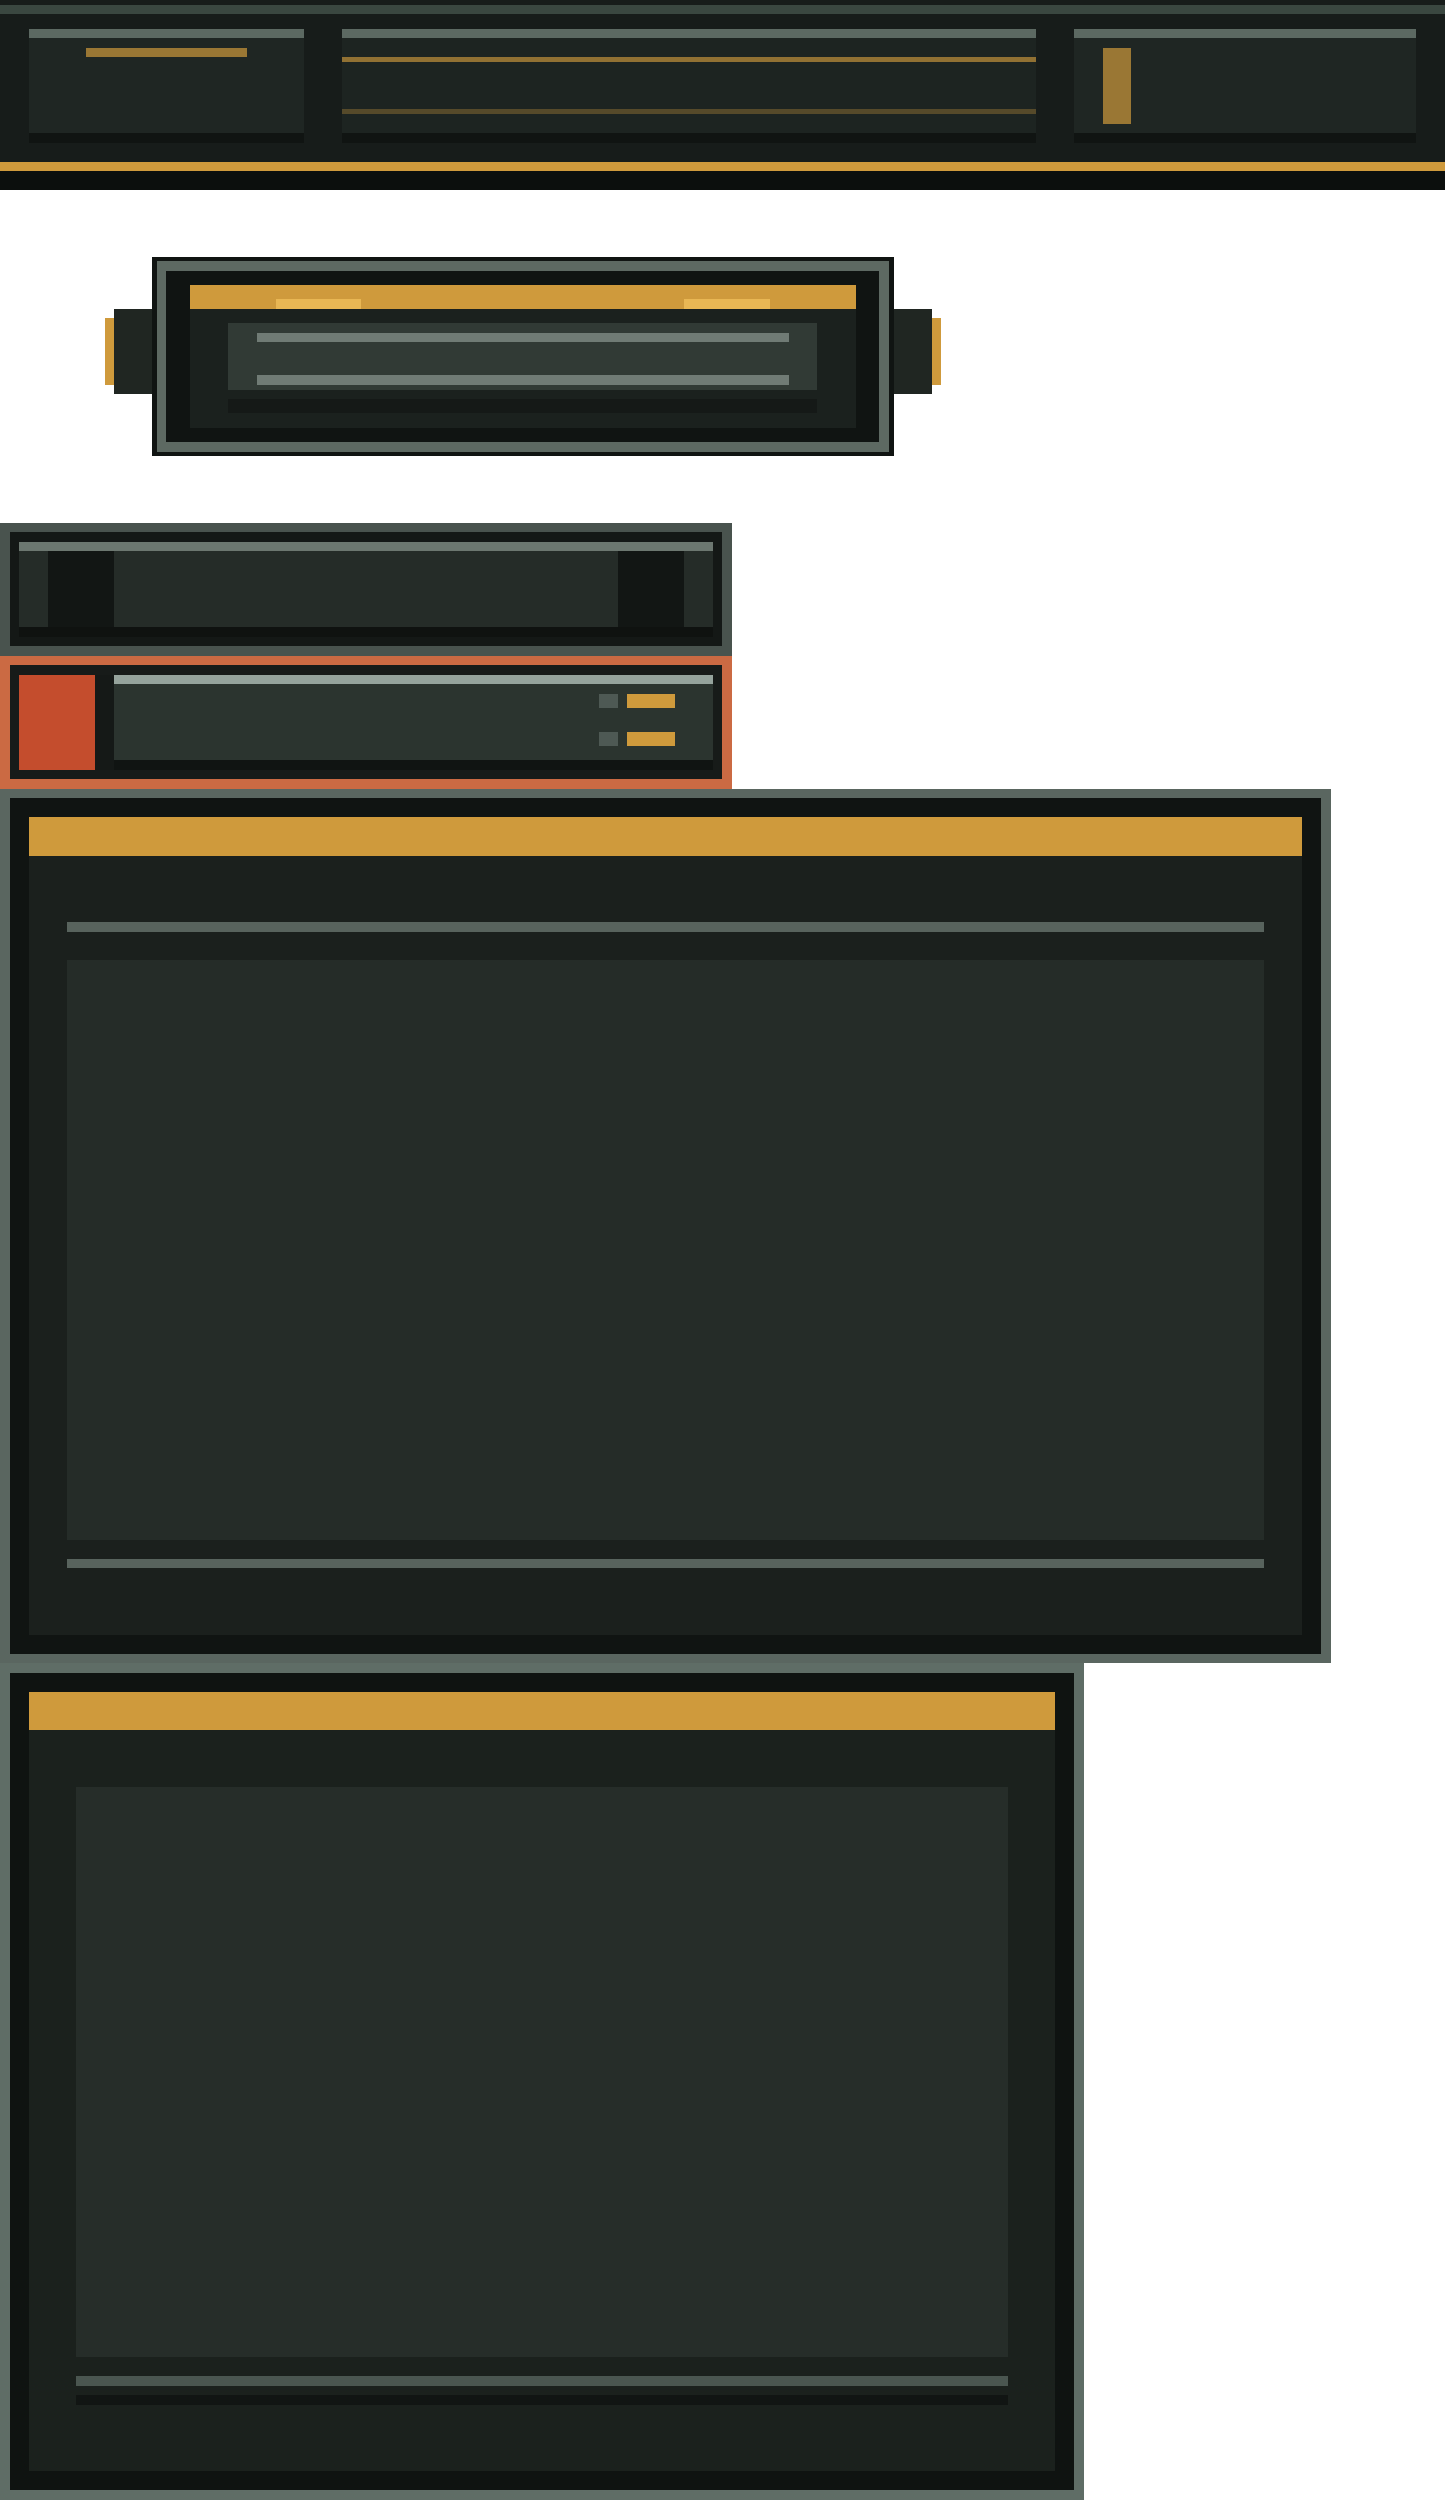
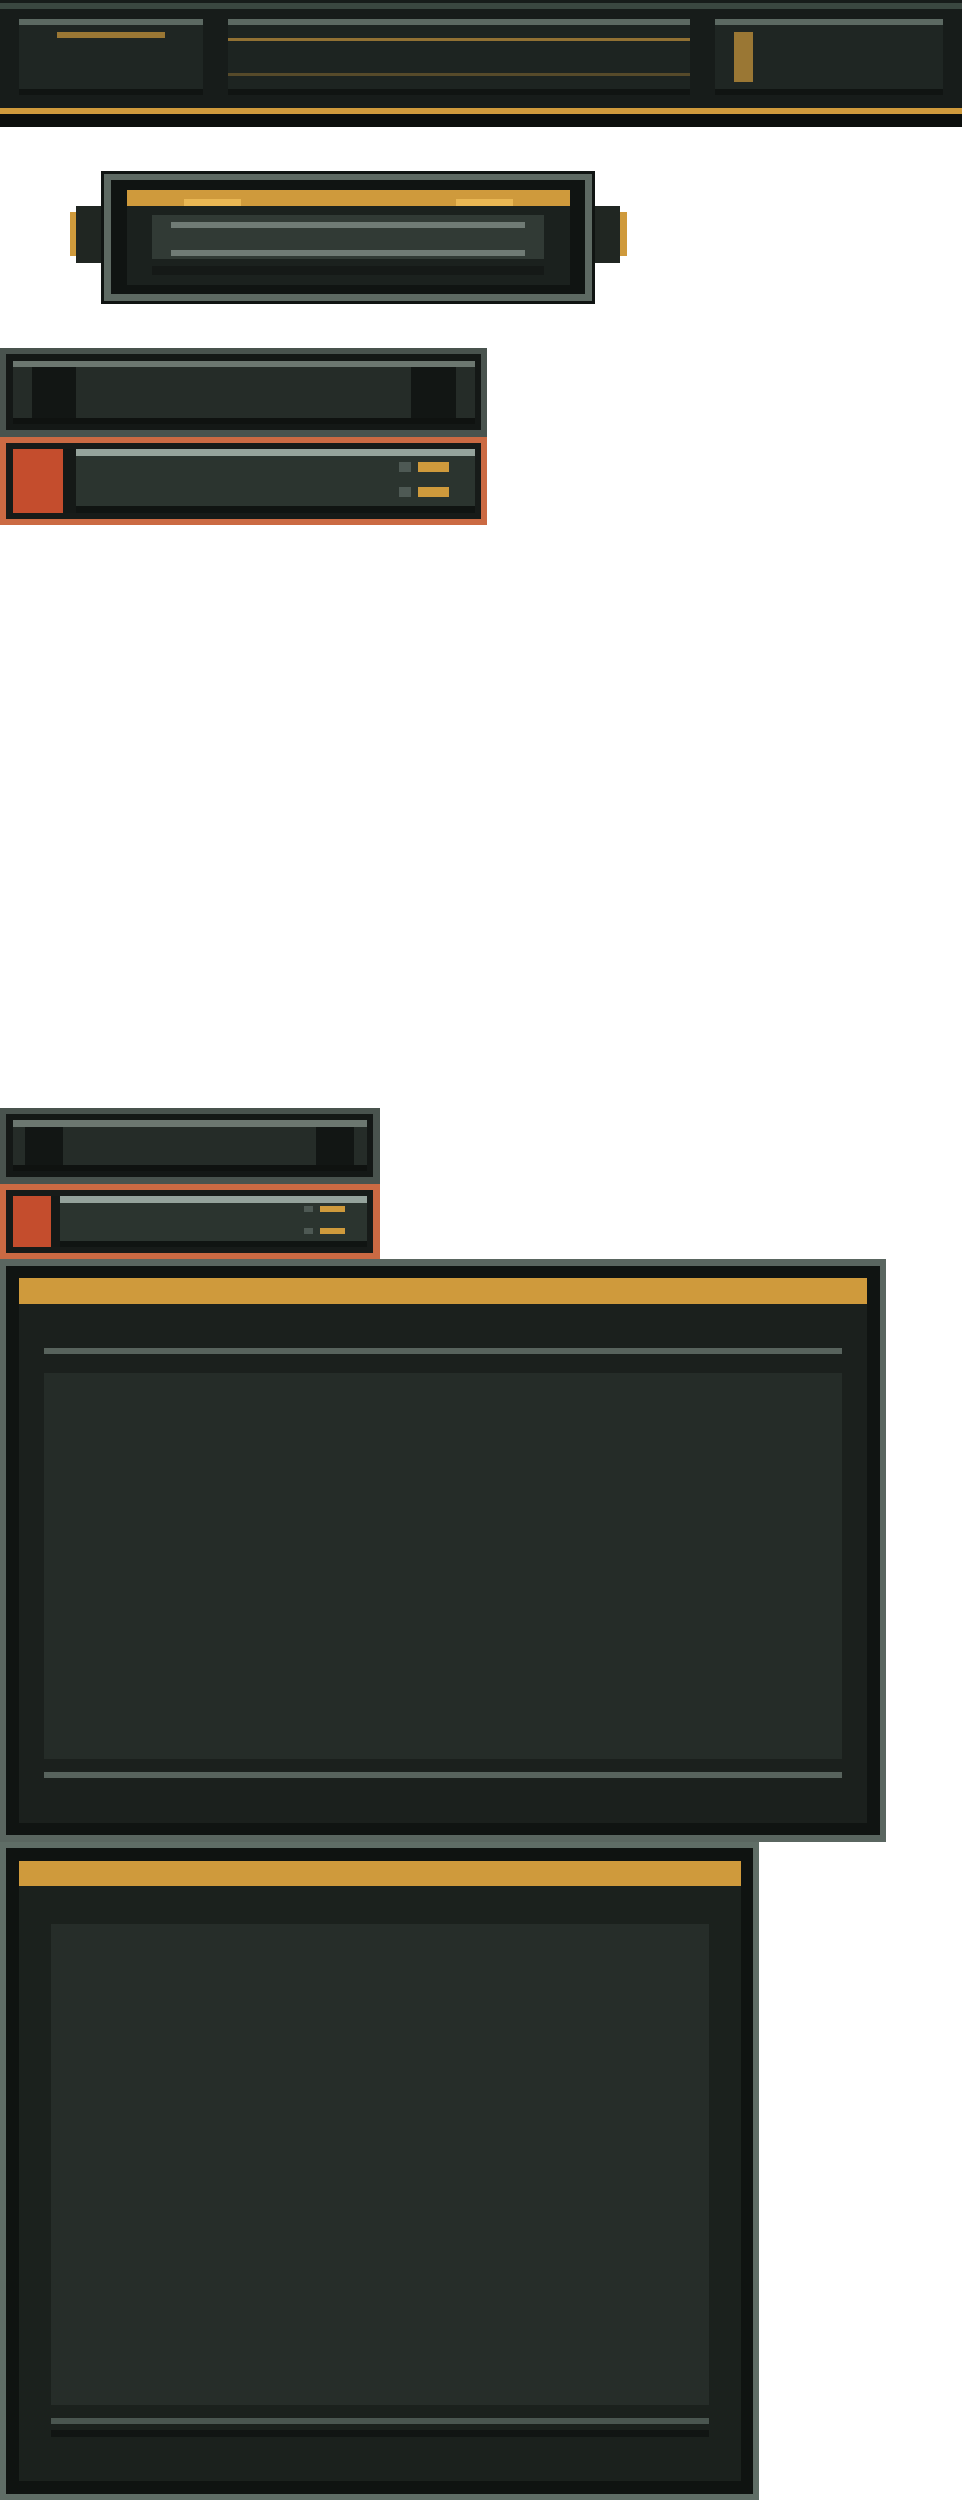
- <svg xmlns="http://www.w3.org/2000/svg" width="304" height="526" viewBox="0 0 304 526" shape-rendering="crispEdges">
+ <svg xmlns="http://www.w3.org/2000/svg" width="304" height="790" viewBox="0 0 304 790" shape-rendering="crispEdges">
  <g transform="translate(0 0)">
    <rect width="304" height="40" fill="#171c1a" />
    <rect y="1" width="304" height="2" fill="#3a4740" />
    <rect y="36" width="304" height="4" fill="#0c0f0d" />
    <rect y="34" width="304" height="2" fill="#cf9a3c" />
    <rect x="6" y="6" width="58" height="24" fill="#1f2623" />
    <rect x="72" y="6" width="146" height="24" fill="#1d2421" />
    <rect x="226" y="6" width="72" height="24" fill="#1f2623" />
    <rect x="6" y="6" width="58" height="2" fill="#5c6962" />
    <rect x="72" y="6" width="146" height="2" fill="#5c6962" />
    <rect x="226" y="6" width="72" height="2" fill="#5c6962" />
    <rect x="6" y="28" width="58" height="2" fill="#101412" />
    <rect x="72" y="28" width="146" height="2" fill="#101412" />
    <rect x="226" y="28" width="72" height="2" fill="#101412" />
    <rect x="72" y="12" width="146" height="1" fill="#cf9a3c" fill-opacity="0.65" />
    <rect x="72" y="23" width="146" height="1" fill="#cf9a3c" fill-opacity="0.32" />
    <rect x="18" y="10" width="34" height="2" fill="#cf9a3c" fill-opacity="0.7" />
    <rect x="232" y="10" width="6" height="16" fill="#cf9a3c" fill-opacity="0.7" />
  </g>
  <g transform="translate(0 40)">
    <rect width="220" height="70" fill="none" />
    <rect x="32" y="14" width="156" height="42" fill="#101412" />
    <rect x="34" y="16" width="152" height="38" fill="none" stroke="#5d6962" stroke-width="2" />
    <rect x="40" y="20" width="140" height="30" fill="#1b211e" />
    <rect x="40" y="20" width="140" height="5" fill="#cf9a3c" />
    <rect x="48" y="28" width="124" height="14" fill="#313a35" />
    <rect x="48" y="44" width="124" height="3" fill="#151917" />
    <rect x="54" y="30" width="112" height="2" fill="#707b75" />
    <rect x="54" y="39" width="112" height="2" fill="#707b75" />
    <rect x="24" y="25" width="8" height="18" fill="#202622" />
    <rect x="188" y="25" width="8" height="18" fill="#202622" />
    <rect x="22" y="27" width="2" height="14" fill="#cf9a3c" />
    <rect x="196" y="27" width="2" height="14" fill="#cf9a3c" />
    <rect x="58" y="23" width="18" height="2" fill="#f0be5a" fill-opacity="0.8" />
    <rect x="144" y="23" width="18" height="2" fill="#f0be5a" fill-opacity="0.8" />
  </g>
  <g transform="translate(0 110)">
    <rect width="154" height="28" fill="#141816" />
    <rect x="1" y="1" width="152" height="26" fill="none" stroke="#49534e" stroke-width="2" />
    <rect x="4" y="4" width="146" height="20" fill="#252c28" />
    <rect x="10" y="4" width="14" height="20" fill="#121614" />
    <rect x="130" y="4" width="14" height="20" fill="#121614" />
    <rect x="4" y="4" width="146" height="2" fill="#6c7770" />
    <rect x="4" y="22" width="146" height="2" fill="#0f1210" />
  </g>
  <g transform="translate(0 138)">
    <rect width="154" height="28" fill="#171b19" />
    <rect x="1" y="1" width="152" height="26" fill="none" stroke="#cb6a43" stroke-width="2" />
    <rect x="4" y="4" width="146" height="20" fill="#2b342f" />
    <rect x="4" y="4" width="16" height="20" fill="#c44d2d" />
    <rect x="20" y="4" width="4" height="20" fill="#151917" />
    <rect x="24" y="4" width="126" height="2" fill="#95a39c" />
    <rect x="24" y="22" width="126" height="2" fill="#101412" />
    <rect x="132" y="8" width="10" height="3" fill="#cf9a3c" />
    <rect x="132" y="16" width="10" height="3" fill="#cf9a3c" />
    <rect x="126" y="8" width="4" height="3" fill="#4e5954" />
    <rect x="126" y="16" width="4" height="3" fill="#4e5954" />
  </g>
-   <g transform="translate(0 166)">
+   <g transform="translate(0 350)">
+     <rect width="120" height="24" fill="#141816" />
+     <rect x="1" y="1" width="118" height="22" fill="none" stroke="#49534e" stroke-width="2" />
+     <rect x="4" y="4" width="112" height="16" fill="#252c28" />
+     <rect x="8" y="4" width="12" height="16" fill="#121614" />
+     <rect x="100" y="4" width="12" height="16" fill="#121614" />
+     <rect x="4" y="4" width="112" height="2" fill="#6c7770" />
+     <rect x="4" y="18" width="112" height="2" fill="#0f1210" />
+   </g>
+   <g transform="translate(0 374)">
+     <rect width="120" height="24" fill="#171b19" />
+     <rect x="1" y="1" width="118" height="22" fill="none" stroke="#cb6a43" stroke-width="2" />
+     <rect x="4" y="4" width="112" height="16" fill="#2b342f" />
+     <rect x="4" y="4" width="12" height="16" fill="#c44d2d" />
+     <rect x="16" y="4" width="3" height="16" fill="#151917" />
+     <rect x="19" y="4" width="97" height="2" fill="#95a39c" />
+     <rect x="19" y="18" width="97" height="2" fill="#101412" />
+     <rect x="101" y="7" width="8" height="2" fill="#cf9a3c" />
+     <rect x="101" y="14" width="8" height="2" fill="#cf9a3c" />
+     <rect x="96" y="7" width="3" height="2" fill="#4e5954" />
+     <rect x="96" y="14" width="3" height="2" fill="#4e5954" />
+   </g>
+   <g transform="translate(0 398)">
    <rect width="280" height="184" fill="#101412" />
    <rect x="1" y="1" width="278" height="182" fill="none" stroke="#5a6660" stroke-width="2" />
    <rect x="6" y="6" width="268" height="172" fill="#1b201d" />
    <rect x="6" y="6" width="268" height="8" fill="#cf9a3c" />
    <rect x="14" y="28" width="252" height="2" fill="#58635d" />
    <rect x="14" y="36" width="252" height="122" fill="#252c28" />
    <rect x="14" y="162" width="252" height="2" fill="#58635d" />
  </g>
-   <g transform="translate(0 350)">
-     <rect width="228" height="176" fill="#0f1311" />
-     <rect x="1" y="1" width="226" height="174" fill="none" stroke="#5f6d66" stroke-width="2" />
-     <rect x="6" y="6" width="216" height="164" fill="#1b211d" />
-     <rect x="6" y="6" width="216" height="8" fill="#cf9a3c" />
-     <rect x="16" y="26" width="196" height="120" fill="#262d29" />
-     <rect x="16" y="150" width="196" height="2" fill="#4a5650" />
-     <rect x="16" y="154" width="196" height="2" fill="#111513" />
+   <g transform="translate(0 582)">
+     <rect width="240" height="208" fill="#0f1311" />
+     <rect x="1" y="1" width="238" height="206" fill="none" stroke="#5f6d66" stroke-width="2" />
+     <rect x="6" y="6" width="228" height="196" fill="#1b211d" />
+     <rect x="6" y="6" width="228" height="8" fill="#cf9a3c" />
+     <rect x="16" y="26" width="208" height="152" fill="#262d29" />
+     <rect x="16" y="182" width="208" height="2" fill="#4a5650" />
+     <rect x="16" y="186" width="208" height="2" fill="#111513" />
  </g>
</svg>
